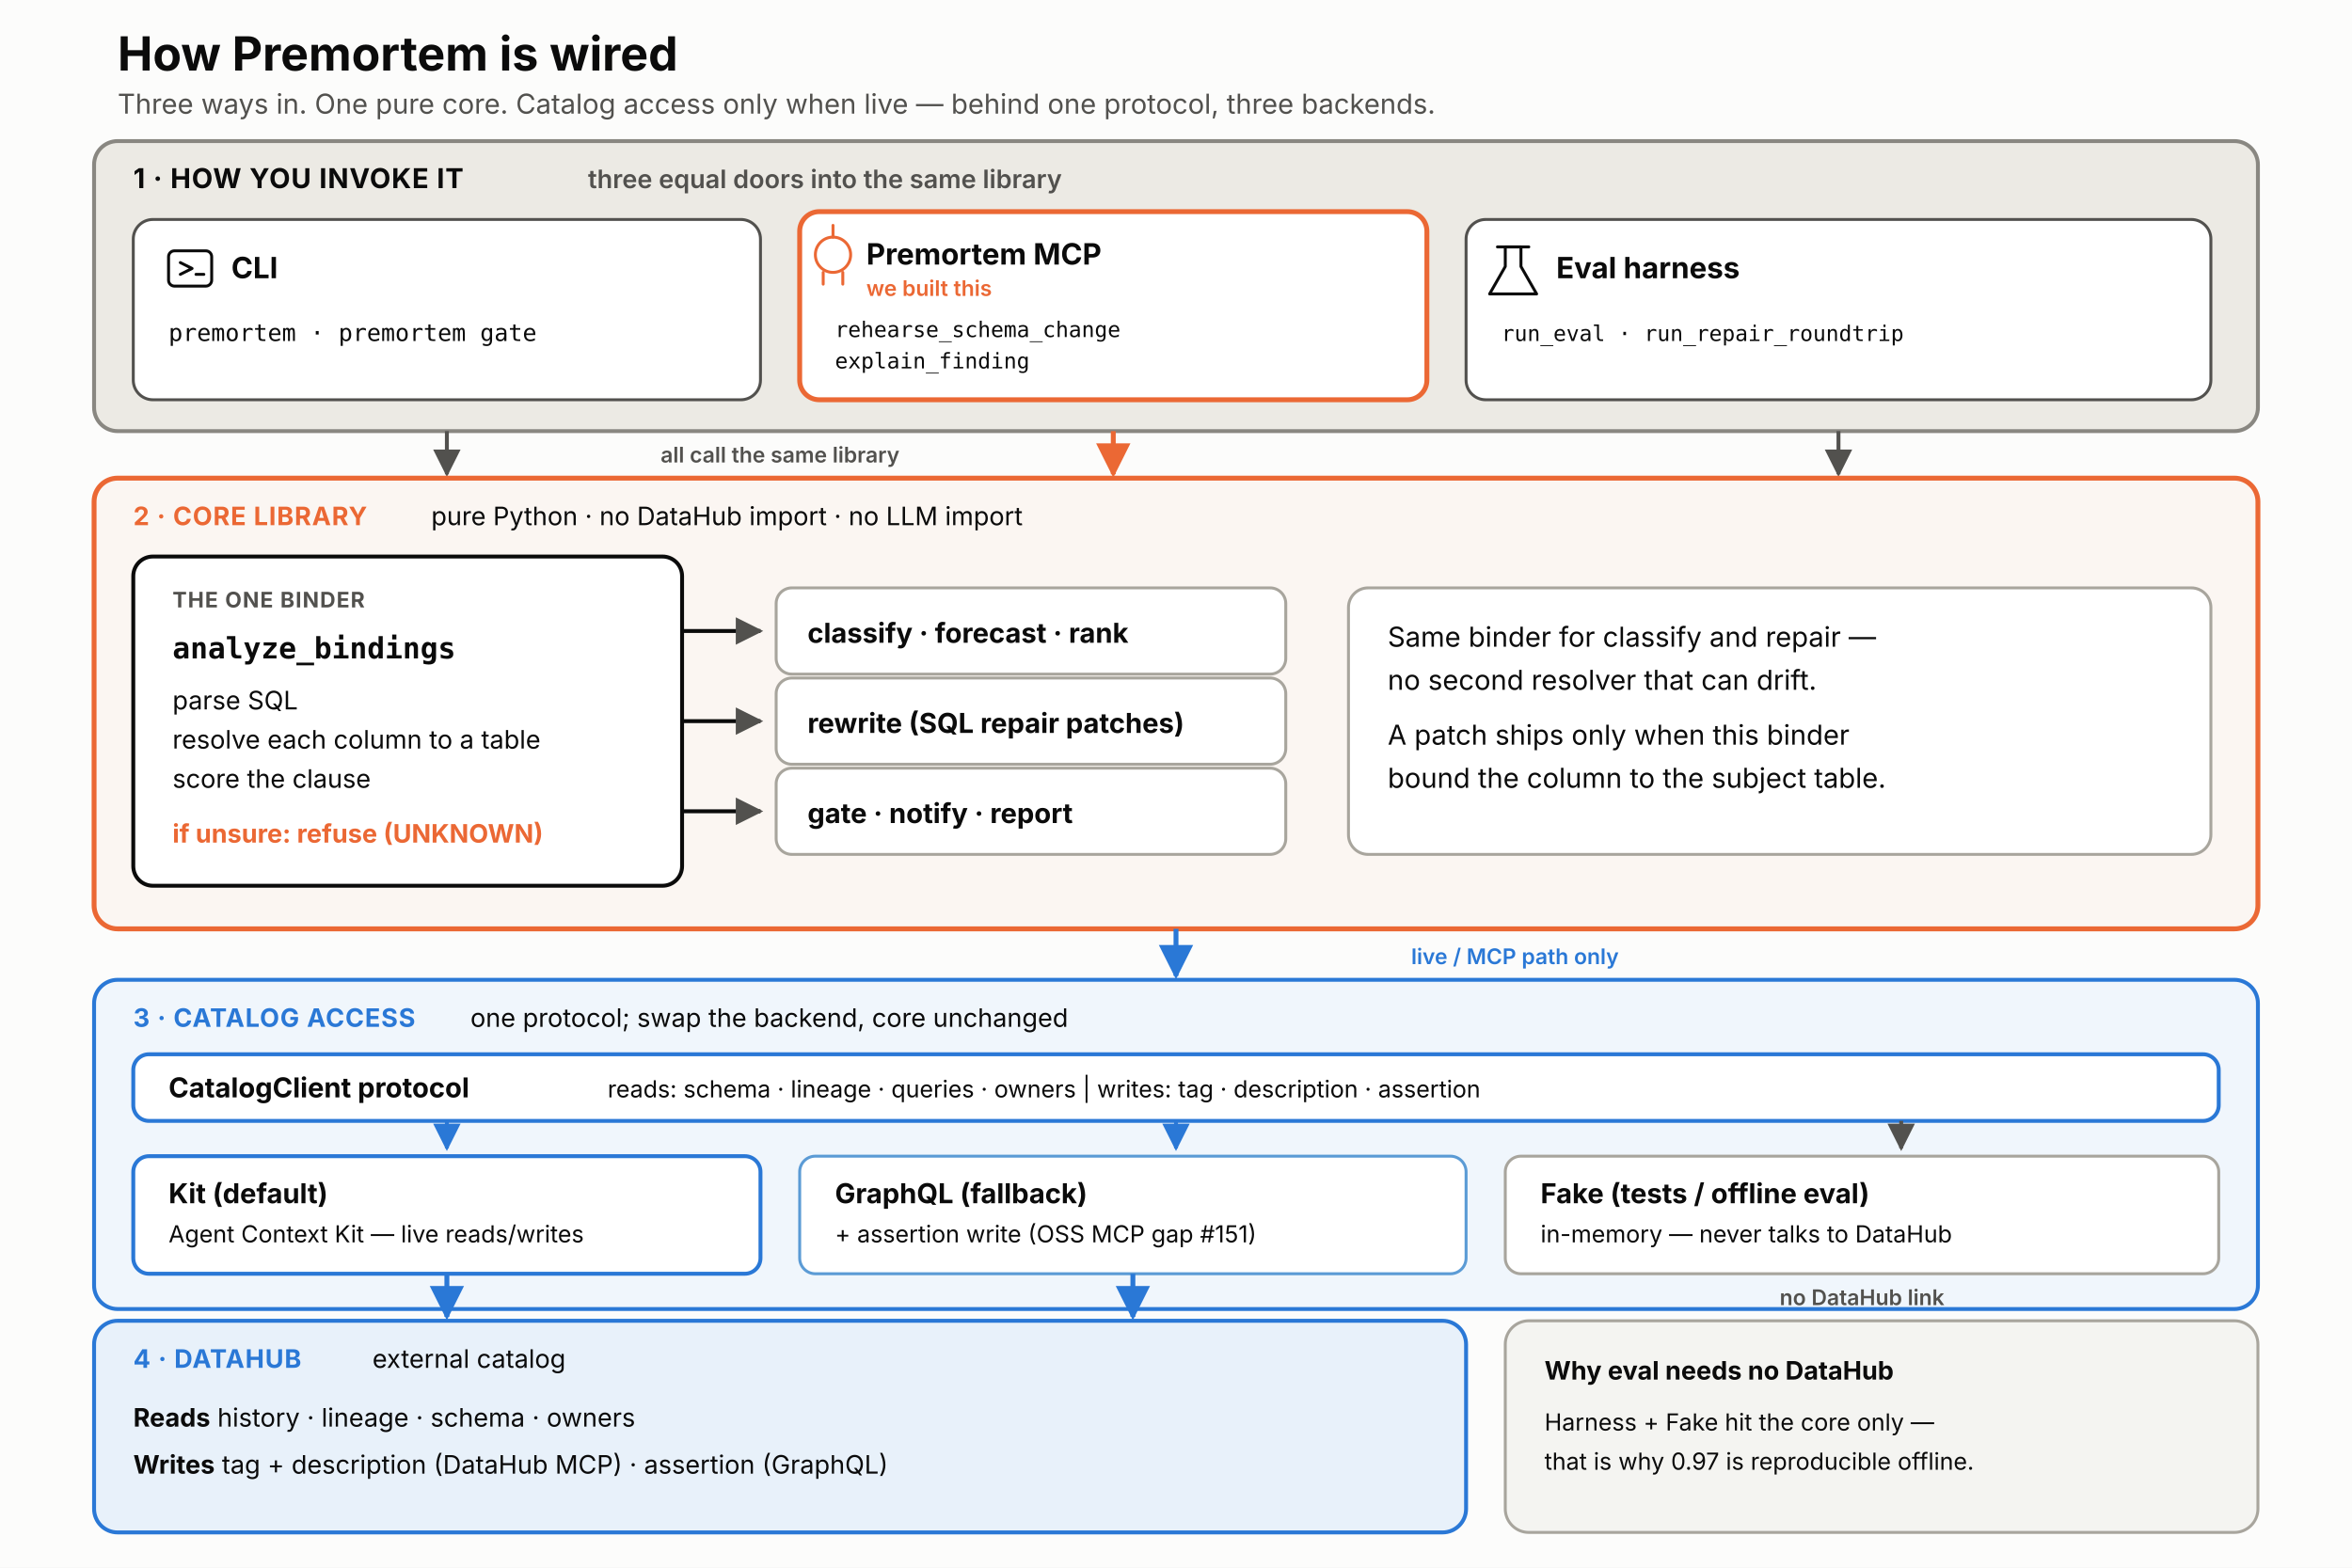
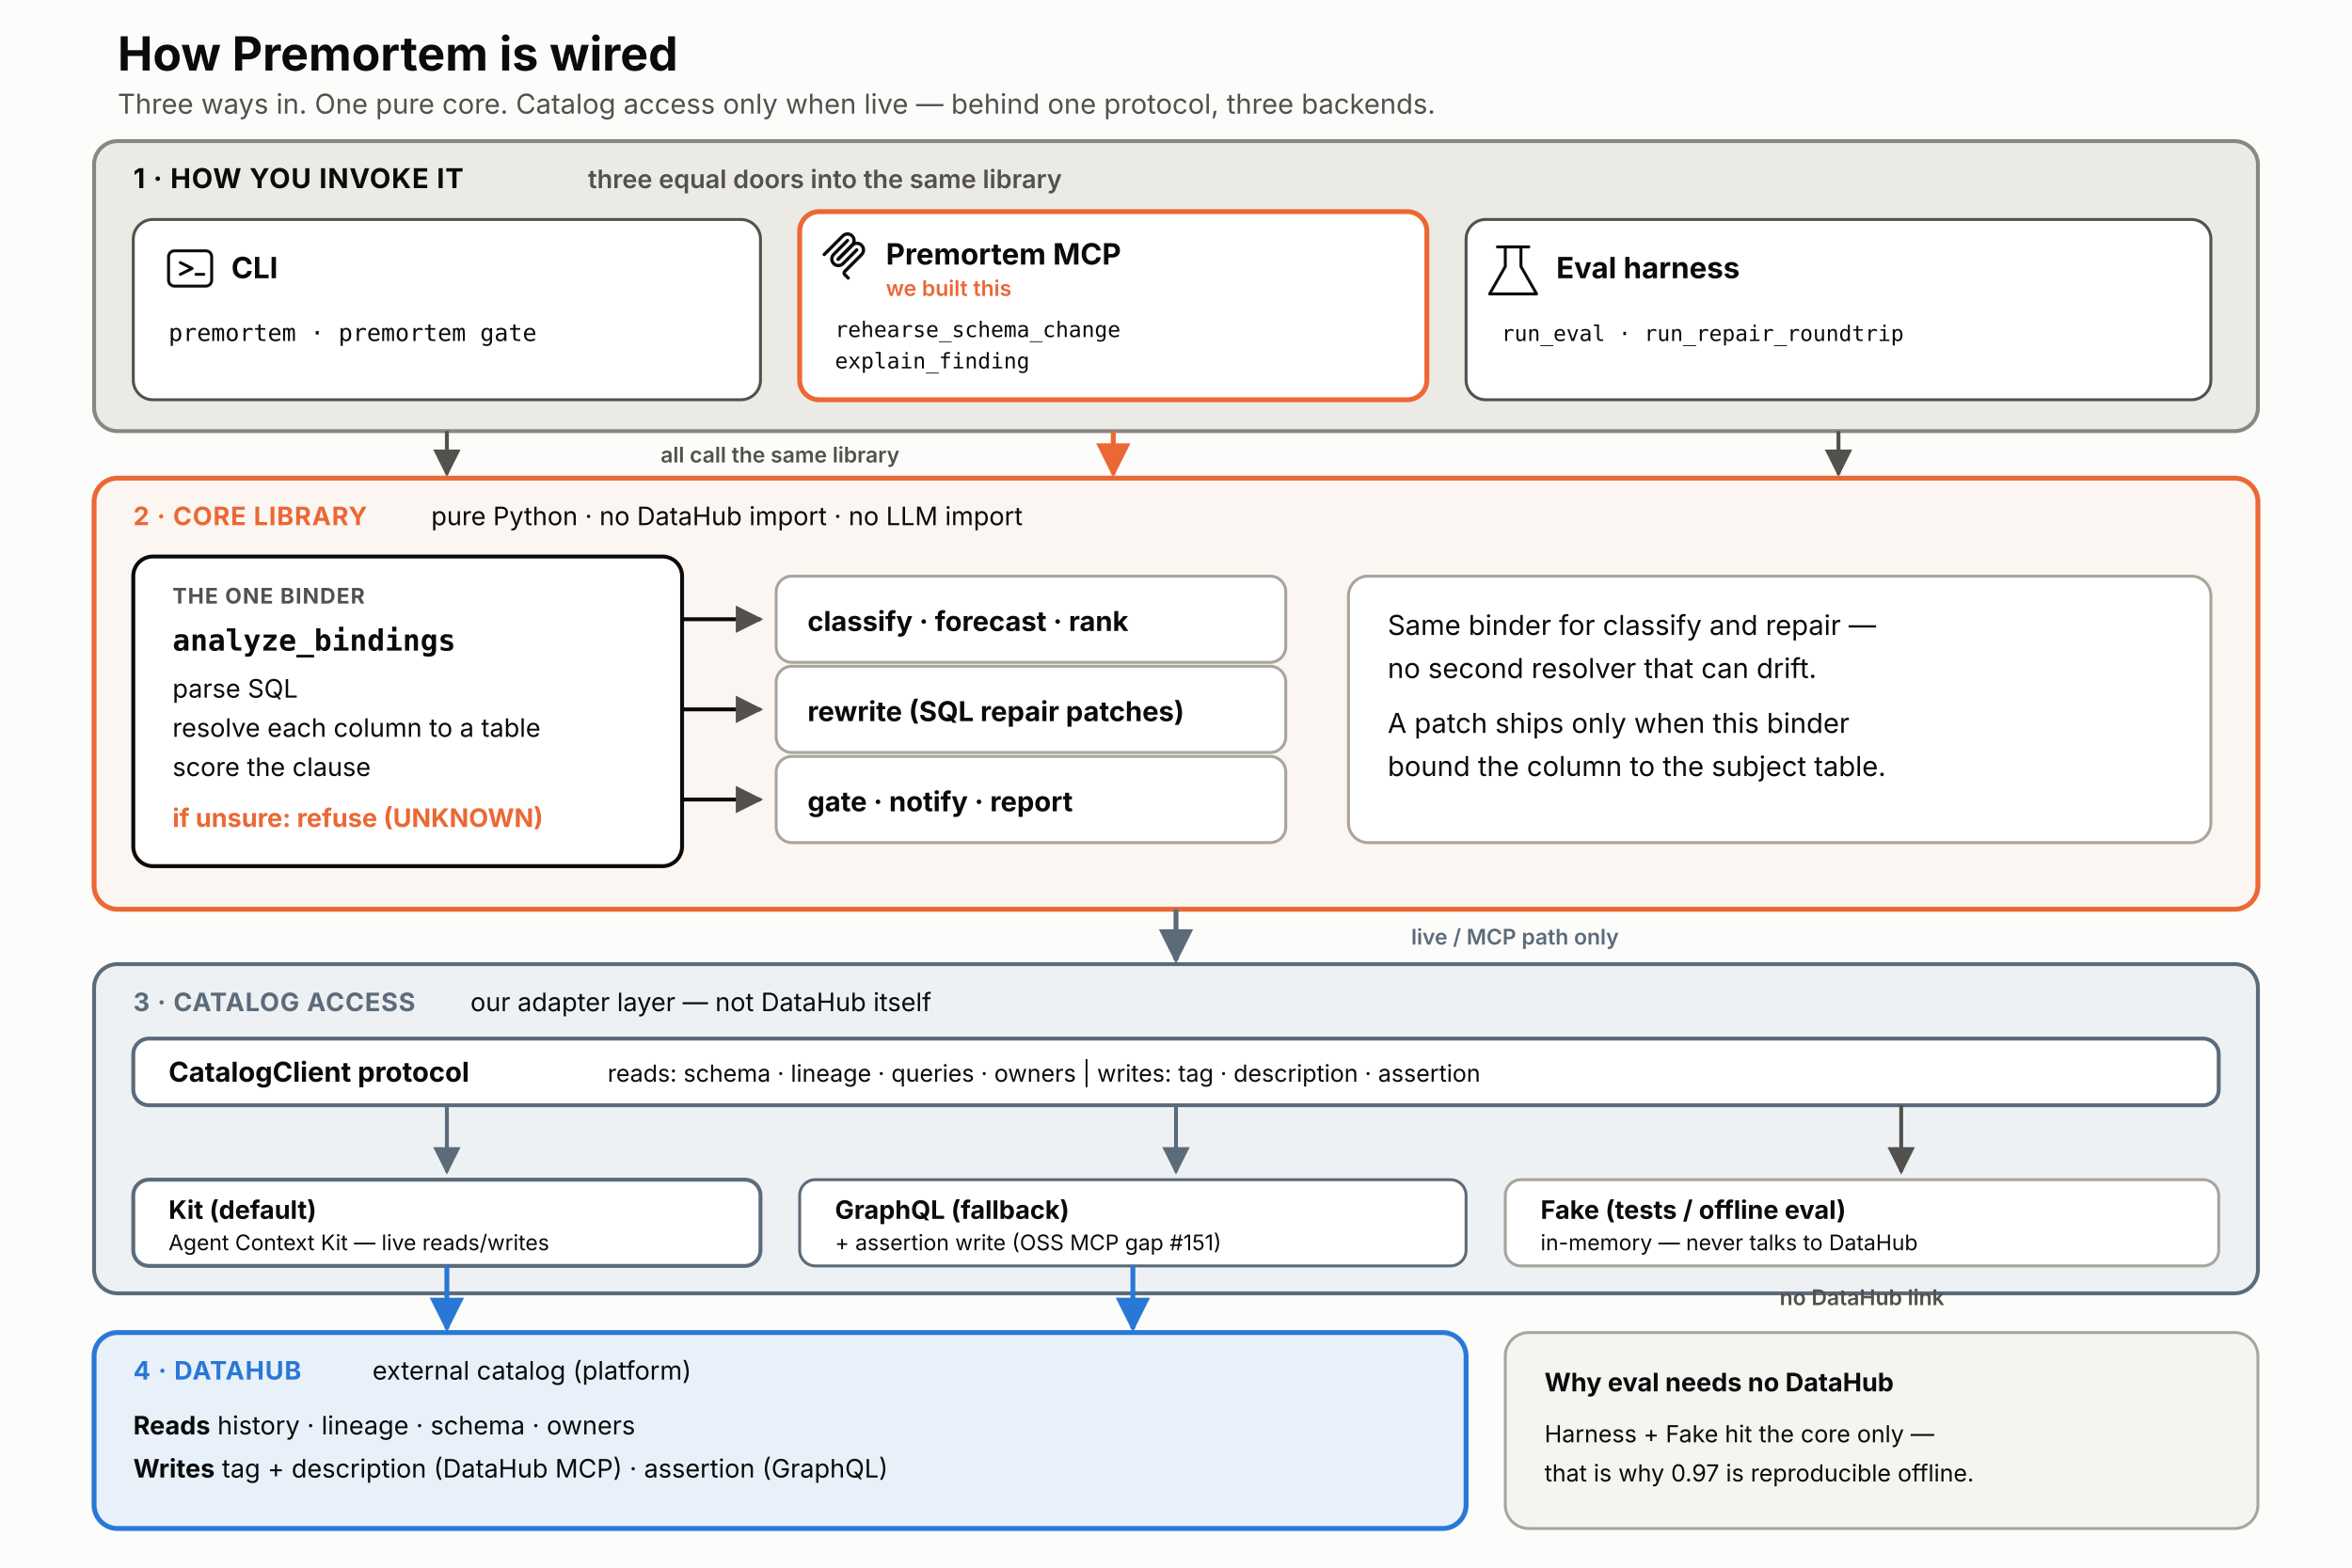
<svg xmlns="http://www.w3.org/2000/svg" viewBox="0 0 1200 800" width="1200" height="800" font-family="system-ui, -apple-system, 'Segoe UI', sans-serif">
  <rect width="1200" height="800" fill="#fcfcfb" />
  <defs>
    <marker id="ar" viewBox="0 0 10 10" refX="9" refY="5" markerWidth="7" markerHeight="7" orient="auto-start-reverse">
      <path d="M0 0 L10 5 L0 10 z" fill="#52514e" />
+     </marker>
+     <marker id="ars" viewBox="0 0 10 10" refX="9" refY="5" markerWidth="7" markerHeight="7" orient="auto-start-reverse">
+       <path d="M0 0 L10 5 L0 10 z" fill="#5c6b7a" />
    </marker>
    <marker id="arb" viewBox="0 0 10 10" refX="9" refY="5" markerWidth="7" markerHeight="7" orient="auto-start-reverse">
      <path d="M0 0 L10 5 L0 10 z" fill="#2a78d6" />
    </marker>
    <marker id="aro" viewBox="0 0 10 10" refX="9" refY="5" markerWidth="7" markerHeight="7" orient="auto-start-reverse">
      <path d="M0 0 L10 5 L0 10 z" fill="#eb6834" />
    </marker>
+     <g id="mcp-logo">
+       <path d="M18 84.853L85.882 16.971C95.255 7.598 110.451 7.598 119.823 16.971V16.971C129.196 26.343 129.196 41.539 119.823 50.912L68.558 102.177" fill="none" stroke="#0b0b0b" stroke-width="12" stroke-linecap="round" />
+       <path d="M69.265 101.47L119.823 50.912C129.196 41.539 144.392 41.539 153.765 50.912L154.118 51.265C163.491 60.638 163.491 75.834 154.118 85.206L92.725 146.6C89.601 149.724 89.601 154.789 92.725 157.913L105.331 170.52" fill="none" stroke="#0b0b0b" stroke-width="12" stroke-linecap="round" />
+       <path d="M102.853 33.941L52.648 84.146C43.276 93.518 43.276 108.714 52.648 118.087V118.087C62.021 127.459 77.217 127.459 86.589 118.087L136.794 67.882" fill="none" stroke="#0b0b0b" stroke-width="12" stroke-linecap="round" />
+     </g>
  </defs>
  <text x="60" y="36" font-size="24" font-weight="700" fill="#0b0b0b">How Premortem is wired</text>
  <text x="60" y="58" font-size="14" fill="#52514e">Three ways in. One pure core. Catalog access only when live — behind one protocol, three backends.</text>
  <rect x="48" y="72" width="1104" height="148" rx="12" fill="#eceae4" stroke="#898781" stroke-width="2" />
  <text x="68" y="96" font-size="14" font-weight="700" fill="#0b0b0b" letter-spacing="0.4">1  ·  HOW YOU INVOKE IT</text>
  <text x="300" y="96" font-size="13" font-weight="600" fill="#52514e">three equal doors into the same library</text>
  <rect x="68" y="112" width="320" height="92" rx="10" fill="#ffffff" stroke="#52514e" stroke-width="1.5" />
  <rect x="86" y="128" width="22" height="18" rx="3" fill="none" stroke="#0b0b0b" stroke-width="1.5" />
  <path d="M92 134 L98 137 L92 140" fill="none" stroke="#0b0b0b" stroke-width="1.5" stroke-linecap="round" stroke-linejoin="round" />
  <line x1="100" y1="140" x2="104" y2="140" stroke="#0b0b0b" stroke-width="1.5" stroke-linecap="round" />
  <text x="118" y="142" font-size="15" font-weight="700" fill="#0b0b0b">CLI</text>
  <text x="86" y="174" font-size="12" font-family="ui-monospace, Menlo, monospace" fill="#0b0b0b">premortem · premortem gate</text>
  <rect x="408" y="108" width="320" height="96" rx="10" fill="#ffffff" stroke="#eb6834" stroke-width="2.5" />
-   <circle cx="425" cy="130" r="9" fill="none" stroke="#eb6834" stroke-width="1.5" />
-   <path d="M425 121 L425 115 M420 139 L420 145 M430 139 L430 145" stroke="#eb6834" stroke-width="1.5" stroke-linecap="round" />
-   <text x="442" y="135" font-size="15" font-weight="700" fill="#0b0b0b">Premortem MCP</text>
-   <text x="442" y="151" font-size="11" font-weight="600" fill="#eb6834">we built this</text>
+   <use href="#mcp-logo" transform="translate(418,118) scale(0.14)" />
+   <text x="452" y="135" font-size="15" font-weight="700" fill="#0b0b0b">Premortem MCP</text>
+   <text x="452" y="151" font-size="11" font-weight="600" fill="#eb6834">we built this</text>
  <text x="426" y="172" font-size="11" font-family="ui-monospace, Menlo, monospace" fill="#0b0b0b">rehearse_schema_change</text>
  <text x="426" y="188" font-size="11" font-family="ui-monospace, Menlo, monospace" fill="#0b0b0b">explain_finding</text>
  <rect x="748" y="112" width="380" height="92" rx="10" fill="#ffffff" stroke="#52514e" stroke-width="1.5" />
  <path d="M768 126 L768 136 L760 150 L784 150 L776 136 L776 126 Z" fill="none" stroke="#0b0b0b" stroke-width="1.5" stroke-linejoin="round" />
  <line x1="764" y1="126" x2="780" y2="126" stroke="#0b0b0b" stroke-width="1.5" stroke-linecap="round" />
  <text x="794" y="142" font-size="15" font-weight="700" fill="#0b0b0b">Eval harness</text>
  <text x="766" y="174" font-size="11" font-family="ui-monospace, Menlo, monospace" fill="#0b0b0b">run_eval · run_repair_roundtrip</text>
  <path d="M228 220 L228 242" stroke="#52514e" stroke-width="2" marker-end="url(#ar)" />
  <path d="M568 220 L568 242" stroke="#eb6834" stroke-width="2.5" marker-end="url(#aro)" />
  <path d="M938 220 L938 242" stroke="#52514e" stroke-width="2" marker-end="url(#ar)" />
  <text x="398" y="236" font-size="11" font-weight="600" fill="#52514e" text-anchor="middle">all call the same library</text>
-   <rect x="48" y="244" width="1104" height="230" rx="12" fill="#fbf6f2" stroke="#eb6834" stroke-width="2.5" />
+   <rect x="48" y="244" width="1104" height="220" rx="12" fill="#fbf6f2" stroke="#eb6834" stroke-width="2.5" />
  <text x="68" y="268" font-size="13" font-weight="700" fill="#eb6834" letter-spacing="0.4">2  ·  CORE LIBRARY</text>
  <text x="220" y="268" font-size="13" fill="#0b0b0b">pure Python · no DataHub import · no LLM import</text>
-   <rect x="68" y="284" width="280" height="168" rx="10" fill="#ffffff" stroke="#0b0b0b" stroke-width="2" />
-   <text x="88" y="310" font-size="11" font-weight="700" fill="#52514e" letter-spacing="0.5">THE ONE BINDER</text>
-   <text x="88" y="336" font-size="15" font-weight="700" font-family="ui-monospace, Menlo, monospace" fill="#0b0b0b">analyze_bindings</text>
-   <text x="88" y="362" font-size="13" fill="#0b0b0b">parse SQL</text>
-   <text x="88" y="382" font-size="13" fill="#0b0b0b">resolve each column to a table</text>
-   <text x="88" y="402" font-size="13" fill="#0b0b0b">score the clause</text>
-   <text x="88" y="430" font-size="13" font-weight="700" fill="#eb6834">if unsure: refuse (UNKNOWN)</text>
-   <path d="M348 322 L388 322" stroke="#0b0b0b" stroke-width="2" marker-end="url(#ar)" />
-   <path d="M348 368 L388 368" stroke="#0b0b0b" stroke-width="2" marker-end="url(#ar)" />
-   <path d="M348 414 L388 414" stroke="#0b0b0b" stroke-width="2" marker-end="url(#ar)" />
-   <rect x="396" y="300" width="260" height="44" rx="8" fill="#ffffff" stroke="#a8a59d" stroke-width="1.5" />
-   <text x="412" y="328" font-size="14" font-weight="700" fill="#0b0b0b">classify · forecast · rank</text>
-   <rect x="396" y="346" width="260" height="44" rx="8" fill="#ffffff" stroke="#a8a59d" stroke-width="1.5" />
-   <text x="412" y="374" font-size="14" font-weight="700" fill="#0b0b0b">rewrite (SQL repair patches)</text>
-   <rect x="396" y="392" width="260" height="44" rx="8" fill="#ffffff" stroke="#a8a59d" stroke-width="1.5" />
-   <text x="412" y="420" font-size="14" font-weight="700" fill="#0b0b0b">gate · notify · report</text>
-   <rect x="688" y="300" width="440" height="136" rx="10" fill="#ffffff" stroke="#a8a59d" stroke-width="1.5" />
-   <text x="708" y="330" font-size="14" fill="#0b0b0b">Same binder for classify and repair —</text>
-   <text x="708" y="352" font-size="14" fill="#0b0b0b">no second resolver that can drift.</text>
-   <text x="708" y="380" font-size="14" fill="#0b0b0b">A patch ships only when this binder</text>
-   <text x="708" y="402" font-size="14" fill="#0b0b0b">bound the column to the subject table.</text>
-   <path d="M600 474 L600 498" stroke="#2a78d6" stroke-width="2.5" marker-end="url(#arb)" />
-   <text x="720" y="492" font-size="11" font-weight="600" fill="#2a78d6">live / MCP path only</text>
-   <rect x="48" y="500" width="1104" height="168" rx="12" fill="#f0f6fc" stroke="#2a78d6" stroke-width="2" />
-   <text x="68" y="524" font-size="13" font-weight="700" fill="#2a78d6" letter-spacing="0.4">3  ·  CATALOG ACCESS</text>
-   <text x="240" y="524" font-size="13" fill="#0b0b0b">one protocol; swap the backend, core unchanged</text>
-   <rect x="68" y="538" width="1064" height="34" rx="8" fill="#ffffff" stroke="#2a78d6" stroke-width="2" />
-   <text x="86" y="560" font-size="14" font-weight="700" fill="#0b0b0b">CatalogClient protocol</text>
-   <text x="310" y="560" font-size="12" fill="#0b0b0b">reads: schema · lineage · queries · owners  |  writes: tag · description · assertion</text>
-   <path d="M228 572 L228 586" stroke="#2a78d6" stroke-width="2" marker-end="url(#arb)" />
-   <path d="M600 572 L600 586" stroke="#2a78d6" stroke-width="2" marker-end="url(#arb)" />
-   <path d="M970 572 L970 586" stroke="#52514e" stroke-width="2" marker-end="url(#ar)" />
-   <rect x="68" y="590" width="320" height="60" rx="8" fill="#ffffff" stroke="#2a78d6" stroke-width="2" />
-   <text x="86" y="614" font-size="14" font-weight="700" fill="#0b0b0b">Kit (default)</text>
-   <text x="86" y="634" font-size="12" fill="#0b0b0b">Agent Context Kit — live reads/writes</text>
-   <rect x="408" y="590" width="340" height="60" rx="8" fill="#ffffff" stroke="#5b9bd5" stroke-width="1.5" />
-   <text x="426" y="614" font-size="14" font-weight="700" fill="#0b0b0b">GraphQL (fallback)</text>
-   <text x="426" y="634" font-size="12" fill="#0b0b0b">+ assertion write (OSS MCP gap #151)</text>
-   <rect x="768" y="590" width="364" height="60" rx="8" fill="#ffffff" stroke="#a8a59d" stroke-width="1.5" />
-   <text x="786" y="614" font-size="14" font-weight="700" fill="#0b0b0b">Fake (tests / offline eval)</text>
-   <text x="786" y="634" font-size="12" fill="#0b0b0b">in-memory — never talks to DataHub</text>
-   <path d="M228 650 L228 672" stroke="#2a78d6" stroke-width="2.5" marker-end="url(#arb)" />
-   <path d="M578 650 L578 672" stroke="#2a78d6" stroke-width="2.5" marker-end="url(#arb)" />
+   <rect x="68" y="284" width="280" height="158" rx="10" fill="#ffffff" stroke="#0b0b0b" stroke-width="2" />
+   <text x="88" y="308" font-size="11" font-weight="700" fill="#52514e" letter-spacing="0.5">THE ONE BINDER</text>
+   <text x="88" y="332" font-size="15" font-weight="700" font-family="ui-monospace, Menlo, monospace" fill="#0b0b0b">analyze_bindings</text>
+   <text x="88" y="356" font-size="13" fill="#0b0b0b">parse SQL</text>
+   <text x="88" y="376" font-size="13" fill="#0b0b0b">resolve each column to a table</text>
+   <text x="88" y="396" font-size="13" fill="#0b0b0b">score the clause</text>
+   <text x="88" y="422" font-size="13" font-weight="700" fill="#eb6834">if unsure: refuse (UNKNOWN)</text>
+   <path d="M348 316 L388 316" stroke="#0b0b0b" stroke-width="2" marker-end="url(#ar)" />
+   <path d="M348 362 L388 362" stroke="#0b0b0b" stroke-width="2" marker-end="url(#ar)" />
+   <path d="M348 408 L388 408" stroke="#0b0b0b" stroke-width="2" marker-end="url(#ar)" />
+   <rect x="396" y="294" width="260" height="44" rx="8" fill="#ffffff" stroke="#a8a59d" stroke-width="1.5" />
+   <text x="412" y="322" font-size="14" font-weight="700" fill="#0b0b0b">classify · forecast · rank</text>
+   <rect x="396" y="340" width="260" height="44" rx="8" fill="#ffffff" stroke="#a8a59d" stroke-width="1.5" />
+   <text x="412" y="368" font-size="14" font-weight="700" fill="#0b0b0b">rewrite (SQL repair patches)</text>
+   <rect x="396" y="386" width="260" height="44" rx="8" fill="#ffffff" stroke="#a8a59d" stroke-width="1.5" />
+   <text x="412" y="414" font-size="14" font-weight="700" fill="#0b0b0b">gate · notify · report</text>
+   <rect x="688" y="294" width="440" height="136" rx="10" fill="#ffffff" stroke="#a8a59d" stroke-width="1.5" />
+   <text x="708" y="324" font-size="14" fill="#0b0b0b">Same binder for classify and repair —</text>
+   <text x="708" y="346" font-size="14" fill="#0b0b0b">no second resolver that can drift.</text>
+   <text x="708" y="374" font-size="14" fill="#0b0b0b">A patch ships only when this binder</text>
+   <text x="708" y="396" font-size="14" fill="#0b0b0b">bound the column to the subject table.</text>
+   <path d="M600 464 L600 490" stroke="#5c6b7a" stroke-width="2.5" marker-end="url(#ars)" />
+   <text x="720" y="482" font-size="11" font-weight="600" fill="#5c6b7a">live / MCP path only</text>
+   <rect x="48" y="492" width="1104" height="168" rx="12" fill="#eef1f4" stroke="#5c6b7a" stroke-width="2" />
+   <text x="68" y="516" font-size="13" font-weight="700" fill="#5c6b7a" letter-spacing="0.4">3  ·  CATALOG ACCESS</text>
+   <text x="240" y="516" font-size="13" fill="#0b0b0b">our adapter layer — not DataHub itself</text>
+   <rect x="68" y="530" width="1064" height="34" rx="8" fill="#ffffff" stroke="#5c6b7a" stroke-width="2" />
+   <text x="86" y="552" font-size="14" font-weight="700" fill="#0b0b0b">CatalogClient protocol</text>
+   <text x="310" y="552" font-size="12" fill="#0b0b0b">reads: schema · lineage · queries · owners  |  writes: tag · description · assertion</text>
+   <path d="M228 564 L228 598" stroke="#5c6b7a" stroke-width="2" marker-end="url(#ars)" />
+   <path d="M600 564 L600 598" stroke="#5c6b7a" stroke-width="2" marker-end="url(#ars)" />
+   <path d="M970 564 L970 598" stroke="#52514e" stroke-width="2" marker-end="url(#ar)" />
+   <rect x="68" y="602" width="320" height="44" rx="8" fill="#ffffff" stroke="#5c6b7a" stroke-width="2" />
+   <text x="86" y="622" font-size="13" font-weight="700" fill="#0b0b0b">Kit (default)</text>
+   <text x="86" y="638" font-size="11" fill="#0b0b0b">Agent Context Kit — live reads/writes</text>
+   <rect x="408" y="602" width="340" height="44" rx="8" fill="#ffffff" stroke="#5c6b7a" stroke-width="1.5" />
+   <text x="426" y="622" font-size="13" font-weight="700" fill="#0b0b0b">GraphQL (fallback)</text>
+   <text x="426" y="638" font-size="11" fill="#0b0b0b">+ assertion write (OSS MCP gap #151)</text>
+   <rect x="768" y="602" width="364" height="44" rx="8" fill="#ffffff" stroke="#a8a59d" stroke-width="1.5" />
+   <text x="786" y="622" font-size="13" font-weight="700" fill="#0b0b0b">Fake (tests / offline eval)</text>
+   <text x="786" y="638" font-size="11" fill="#0b0b0b">in-memory — never talks to DataHub</text>
+   <path d="M228 646 L228 678" stroke="#2a78d6" stroke-width="2.5" marker-end="url(#arb)" />
+   <path d="M578 646 L578 678" stroke="#2a78d6" stroke-width="2.5" marker-end="url(#arb)" />
  <text x="950" y="666" font-size="11" font-weight="600" fill="#52514e" text-anchor="middle">no DataHub link</text>
-   <rect x="48" y="674" width="700" height="108" rx="12" fill="#e8f1fa" stroke="#2a78d6" stroke-width="2" />
-   <text x="68" y="698" font-size="13" font-weight="700" fill="#2a78d6" letter-spacing="0.4">4  ·  DATAHUB</text>
-   <text x="190" y="698" font-size="13" fill="#0b0b0b">external catalog</text>
-   <text x="68" y="728" font-size="13" fill="#0b0b0b">
+   <rect x="48" y="680" width="700" height="100" rx="12" fill="#e8f1fa" stroke="#2a78d6" stroke-width="2.5" />
+   <text x="68" y="704" font-size="13" font-weight="700" fill="#2a78d6" letter-spacing="0.4">4  ·  DATAHUB</text>
+   <text x="190" y="704" font-size="13" fill="#0b0b0b">external catalog (platform)</text>
+   <text x="68" y="732" font-size="13" fill="#0b0b0b">
    <tspan font-weight="700">Reads</tspan>  history · lineage · schema · owners</text>
-   <text x="68" y="752" font-size="13" fill="#0b0b0b">
+   <text x="68" y="754" font-size="13" fill="#0b0b0b">
    <tspan font-weight="700">Writes</tspan>  tag + description (DataHub MCP) · assertion (GraphQL)</text>
-   <rect x="768" y="674" width="384" height="108" rx="12" fill="#f4f4f1" stroke="#a8a59d" stroke-width="1.5" />
-   <text x="788" y="704" font-size="13" font-weight="700" fill="#0b0b0b">Why eval needs no DataHub</text>
-   <text x="788" y="730" font-size="12" fill="#0b0b0b">Harness + Fake hit the core only —</text>
-   <text x="788" y="750" font-size="12" fill="#0b0b0b">that is why 0.97 is reproducible offline.</text>
+   <rect x="768" y="680" width="384" height="100" rx="12" fill="#f4f4f1" stroke="#a8a59d" stroke-width="1.5" />
+   <text x="788" y="710" font-size="13" font-weight="700" fill="#0b0b0b">Why eval needs no DataHub</text>
+   <text x="788" y="736" font-size="12" fill="#0b0b0b">Harness + Fake hit the core only —</text>
+   <text x="788" y="756" font-size="12" fill="#0b0b0b">that is why 0.97 is reproducible offline.</text>
</svg>
